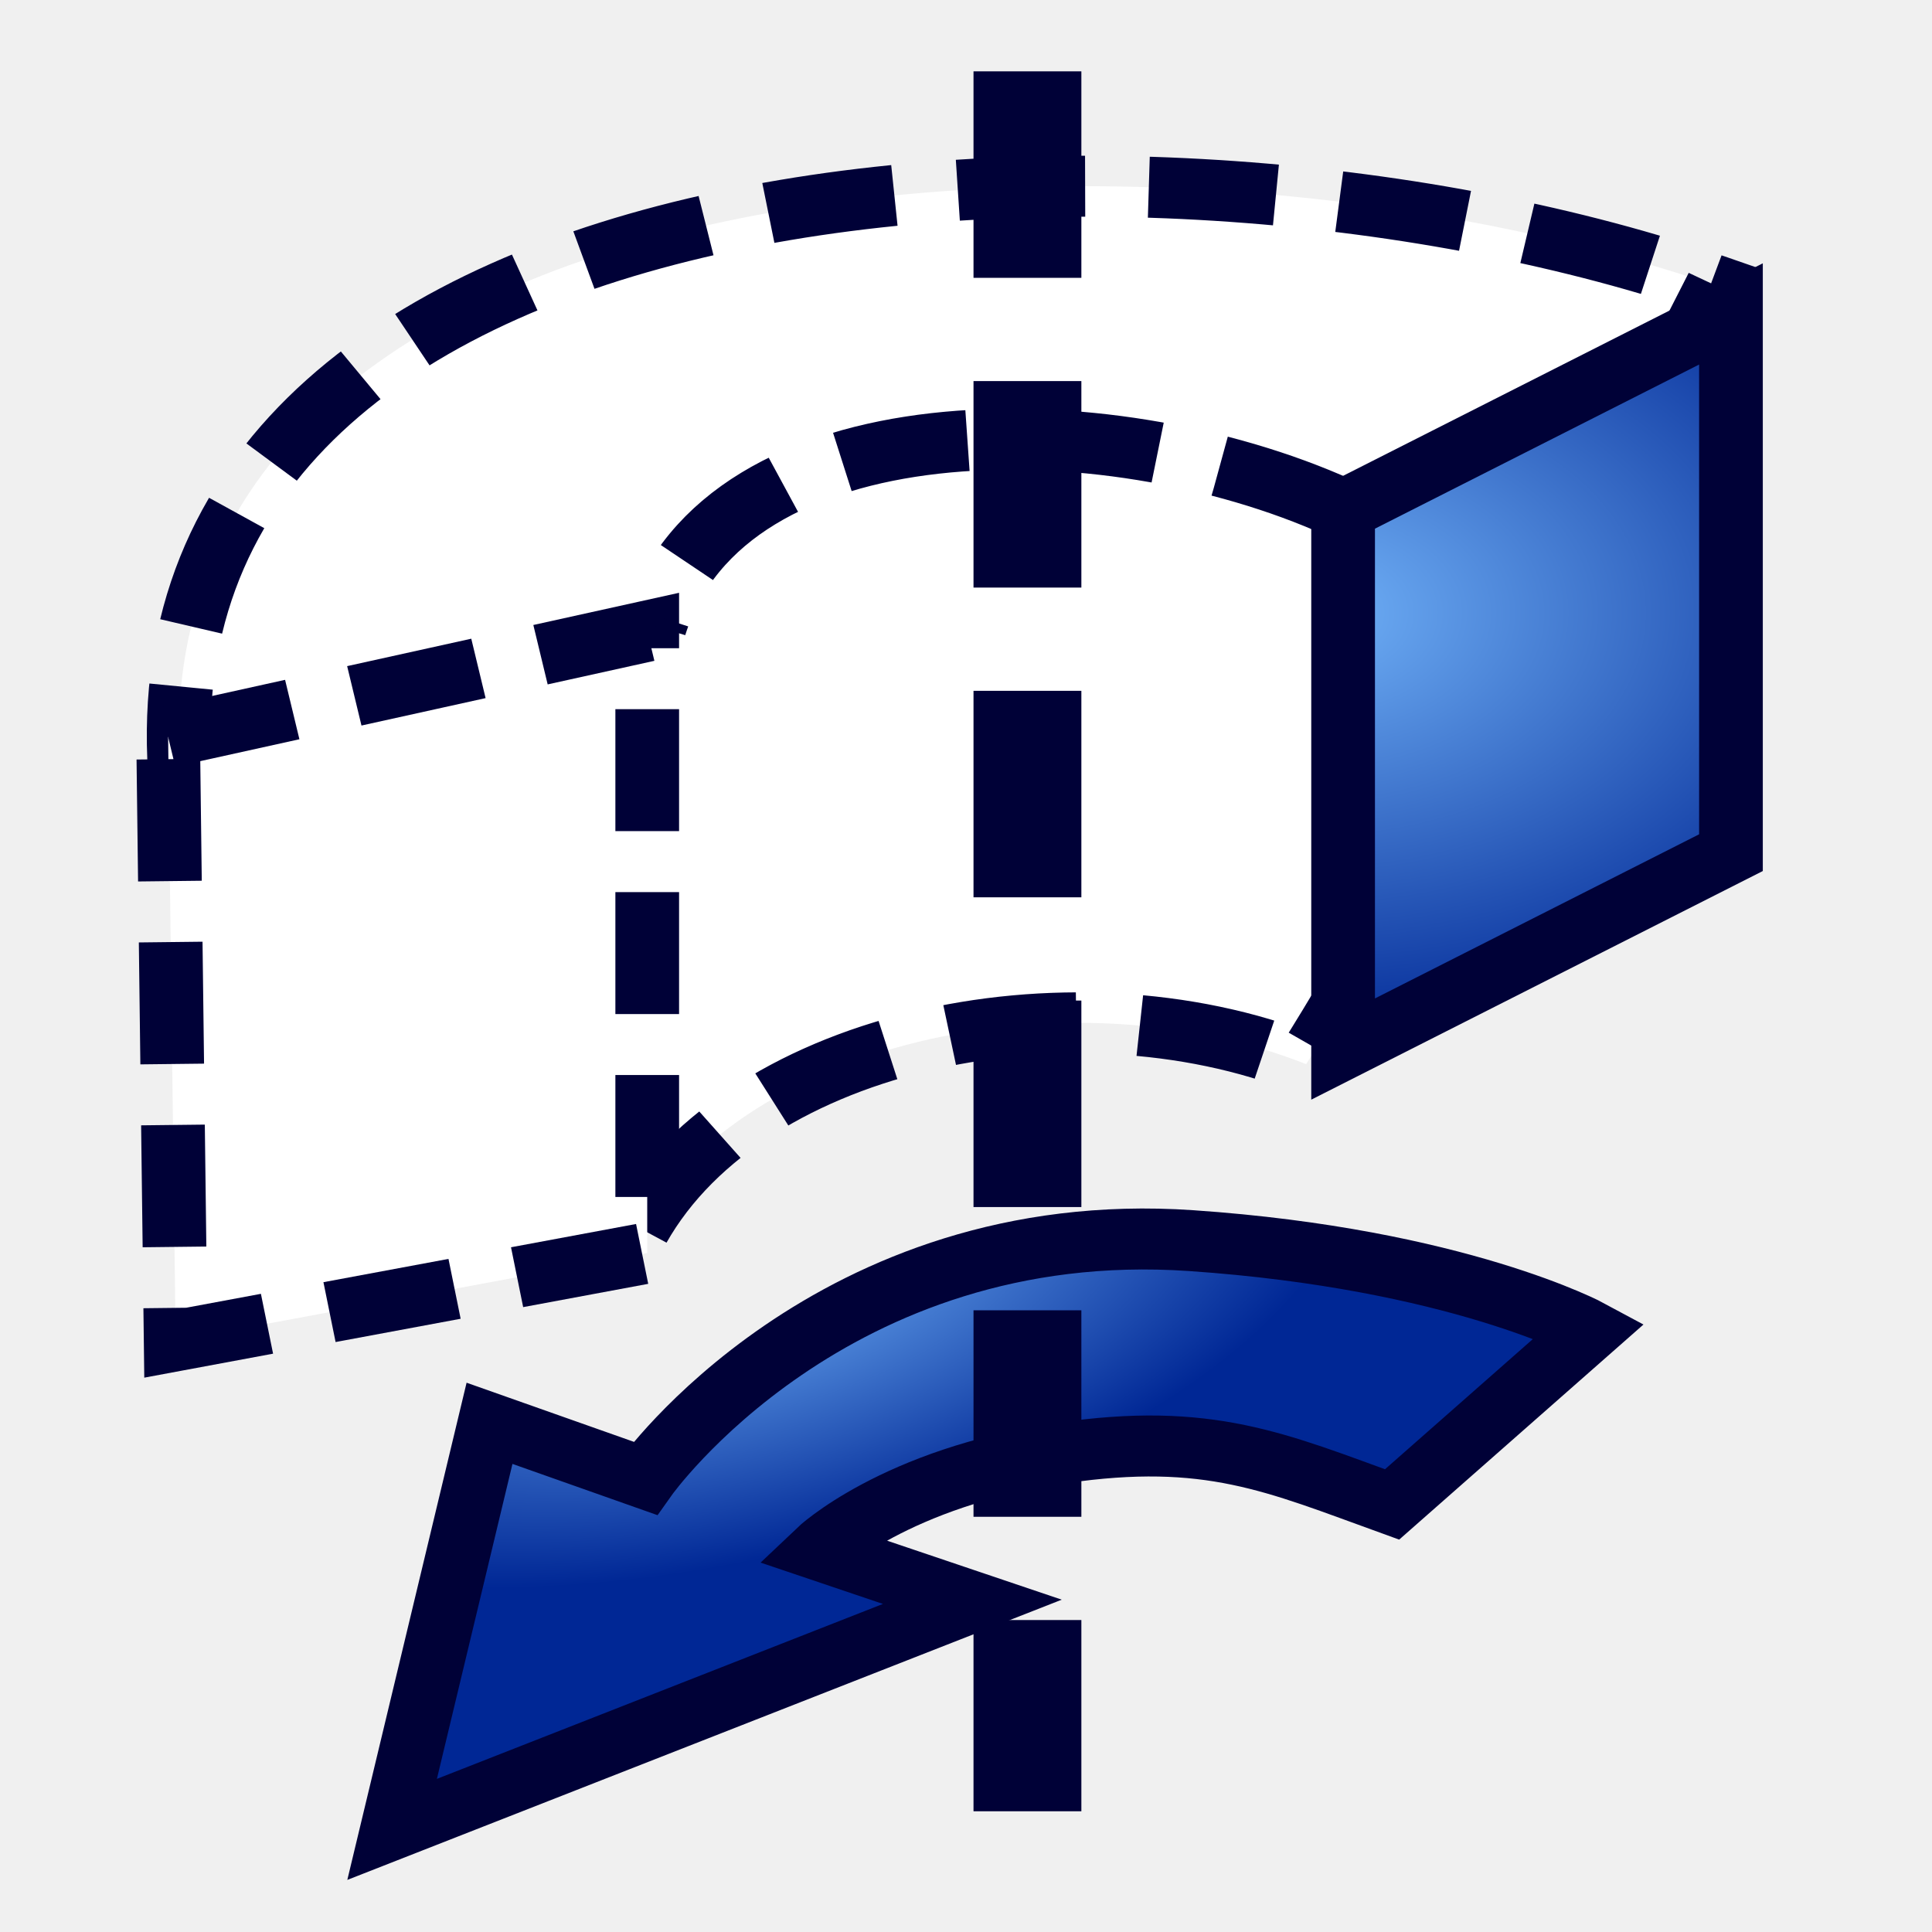
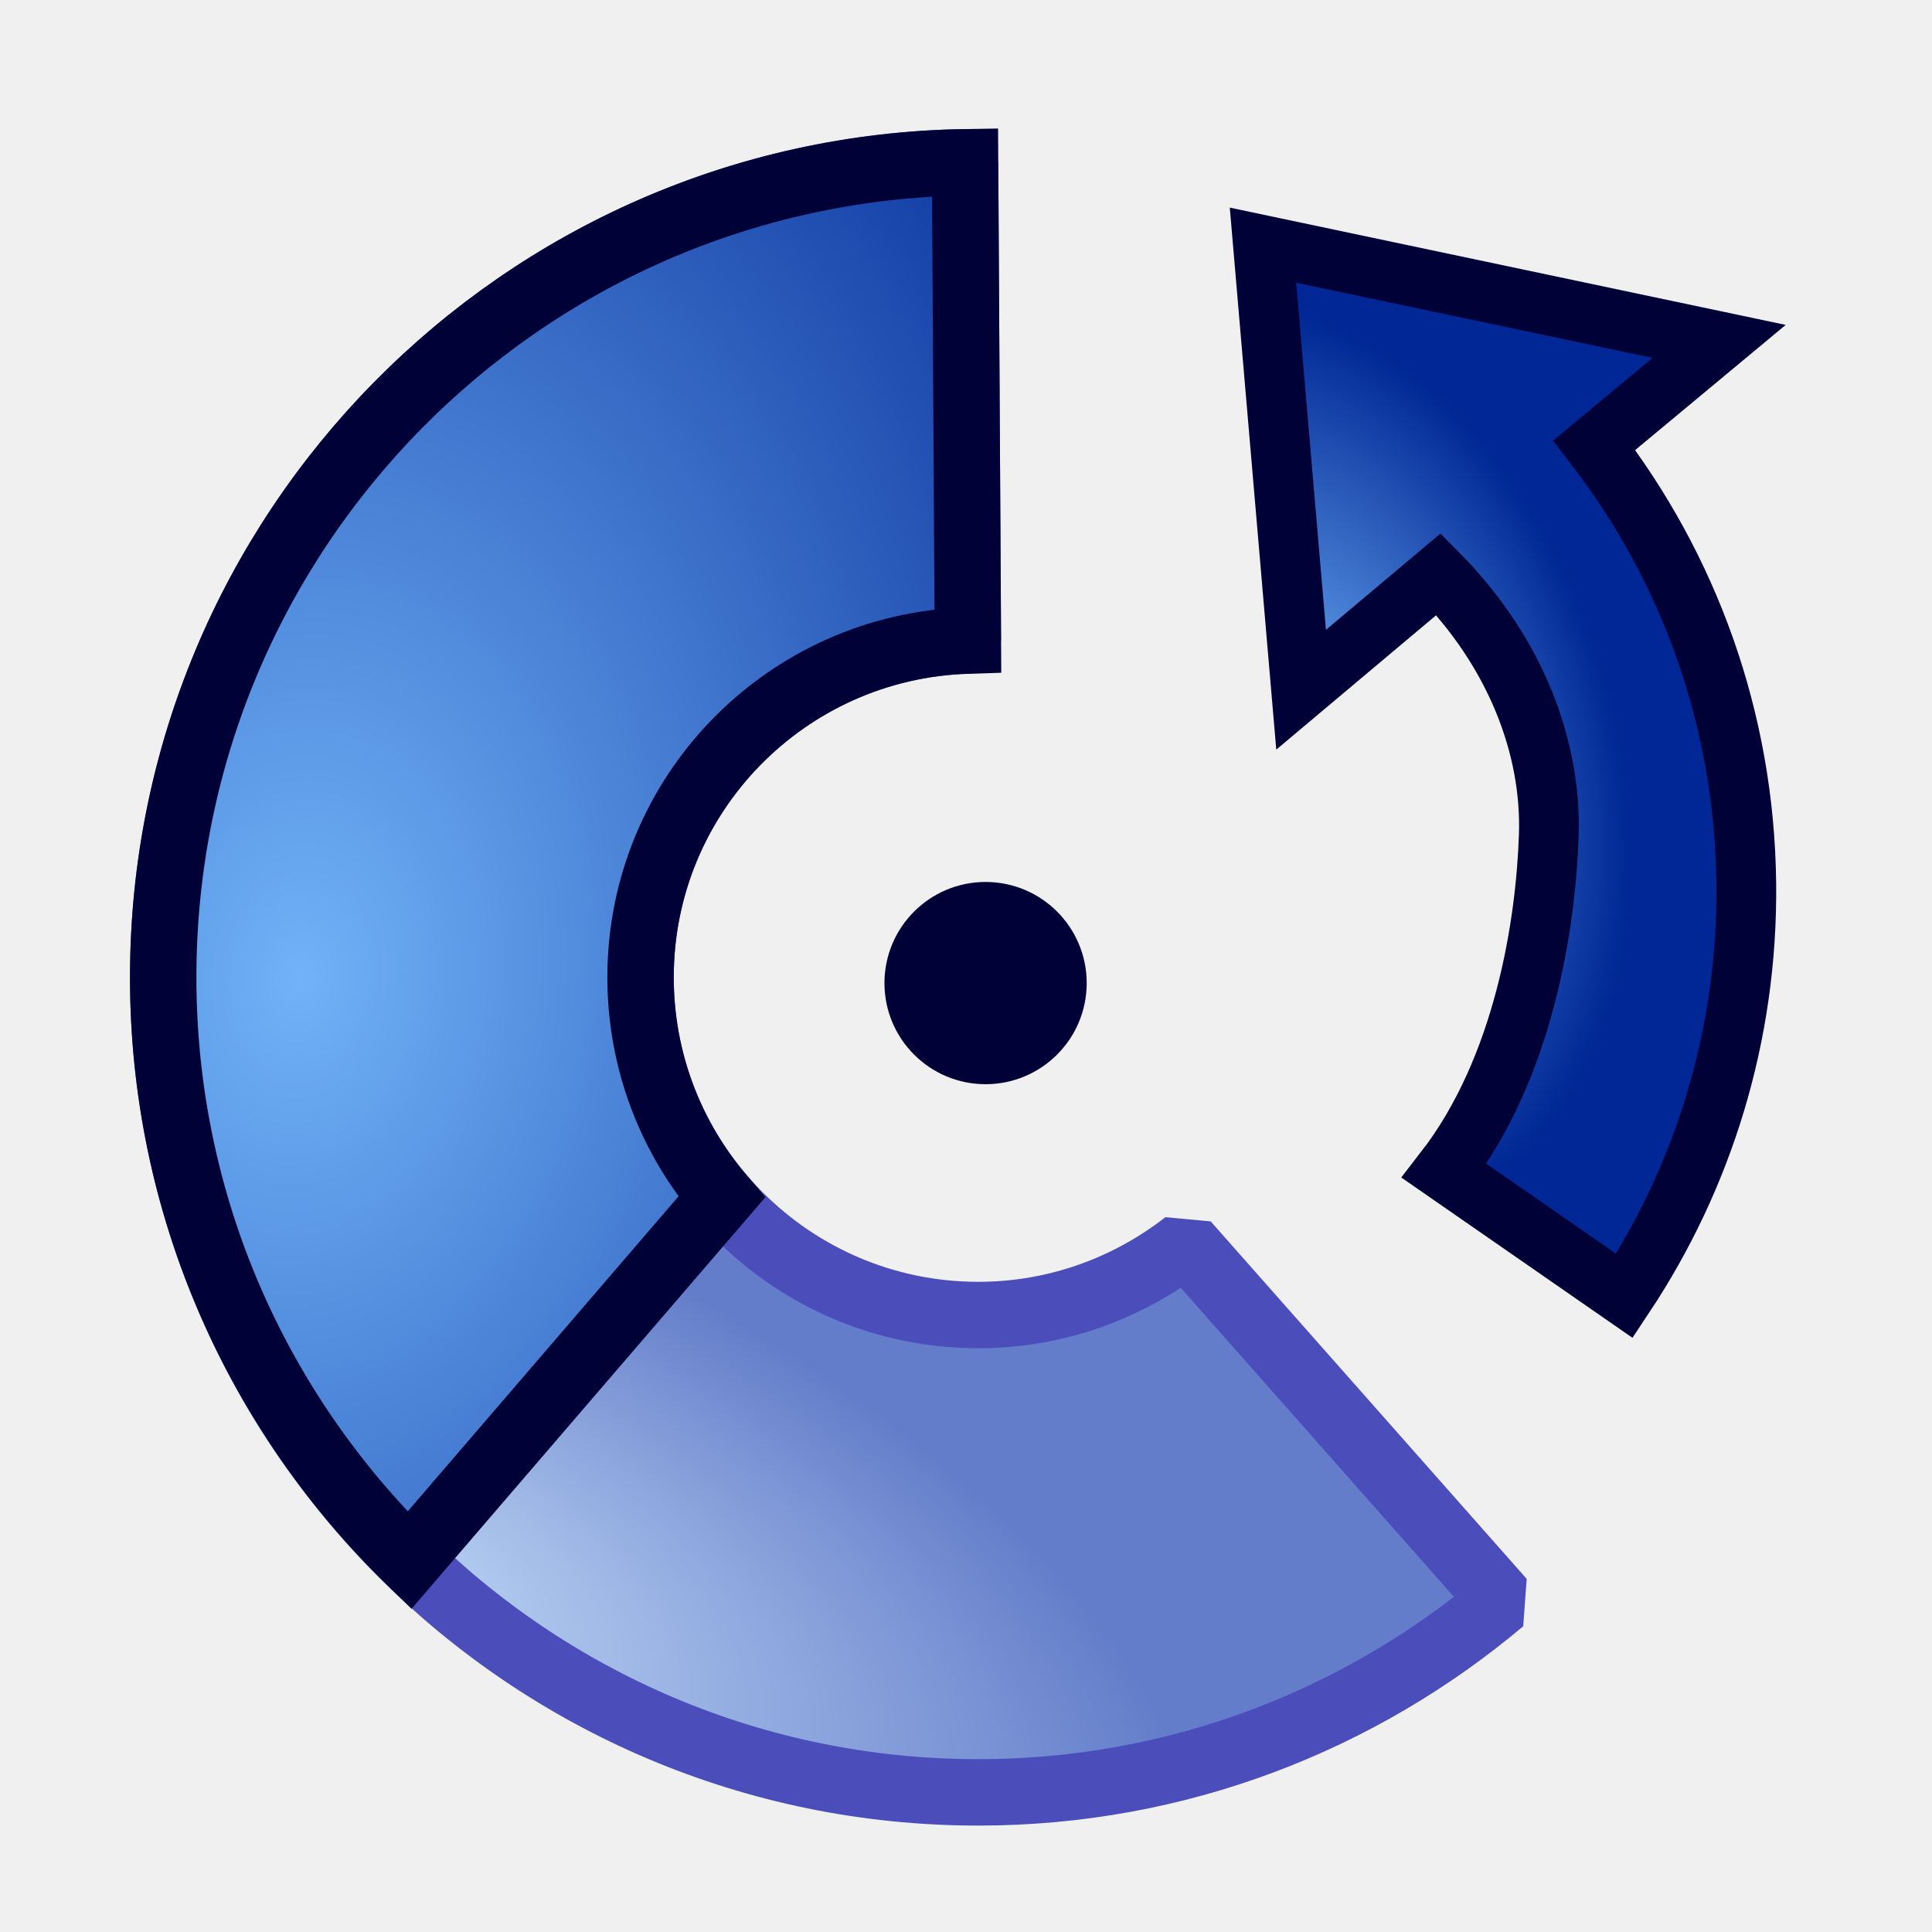
<svg xmlns="http://www.w3.org/2000/svg" xmlns:xlink="http://www.w3.org/1999/xlink" width="64px" height="64px" id="svg2742">
  <defs id="defs2744">
-     <radialGradient xlink:href="#linearGradient3864" id="radialGradient3778" gradientUnits="userSpaceOnUse" gradientTransform="matrix(7.3308502e-2,0.5003306,-1.060959,0.2426749,326.2797,-13.69312)" cx="93.128" cy="47.935" fx="93.128" fy="47.935" r="19.571" />
+     <linearGradient id="linearGradient3593">
+       <stop style="stop-color:#c8e0f9;stop-opacity:1;" offset="0" id="stop3595" />
+       <stop style="stop-color:#637dca;stop-opacity:1;" offset="1" id="stop3597" />
+     </linearGradient>
+     <radialGradient xlink:href="#linearGradient3593" id="radialGradient3354" gradientUnits="userSpaceOnUse" cx="330.638" cy="39.963" fx="330.638" fy="39.963" r="19.571" gradientTransform="matrix(0.758418,0,0,0.7033779,-258.1052,7.165399)" />
    <linearGradient id="linearGradient3864">
      <stop id="stop3866" offset="0" style="stop-color:#71b2f8;stop-opacity:1;" />
      <stop id="stop3868" offset="1" style="stop-color:#002795;stop-opacity:1;" />
    </linearGradient>
-     <radialGradient xlink:href="#linearGradient3864" id="radialGradient3757" gradientUnits="userSpaceOnUse" gradientTransform="matrix(1.138098,0,0,0.7871694,161.9945,5.707946)" cx="122.569" cy="20.266" fx="122.569" fy="20.266" r="19.571" />
+     <radialGradient xlink:href="#linearGradient3864" id="radialGradient3408" gradientUnits="userSpaceOnUse" gradientTransform="matrix(-2.9923907e-2,-0.4114445,0.8683018,-8.8076009e-2,-66.0326,103.7557)" cx="93.128" cy="47.935" fx="93.128" fy="47.935" r="19.571" />
+     <radialGradient xlink:href="#linearGradient3864" id="radialGradient3933" gradientUnits="userSpaceOnUse" gradientTransform="matrix(-1.094542,-0.203985,-0.1416113,-1.409628,-15.48462,133.0837)" cx="4.215" cy="80.361" fx="4.215" fy="80.361" r="19.571" />
+     <radialGradient xlink:href="#linearGradient3593" id="radialGradient3945" gradientUnits="userSpaceOnUse" gradientTransform="matrix(0.758418,0,0,0.7033779,-258.1052,7.165399)" cx="330.638" cy="39.963" fx="330.638" fy="39.963" r="19.571" />
+     <radialGradient xlink:href="#linearGradient3864" id="radialGradient3949" gradientUnits="userSpaceOnUse" gradientTransform="matrix(-2.9923907e-2,-0.4114445,0.8683018,-8.8076009e-2,-69.63242,100.1558)" cx="93.128" cy="47.935" fx="93.128" fy="47.935" r="19.571" />
+     <radialGradient xlink:href="#linearGradient3864" id="radialGradient3953" gradientUnits="userSpaceOnUse" gradientTransform="matrix(-2.9923907e-2,-0.4114445,0.8683018,-8.8076009e-2,-66.0326,103.7557)" cx="93.128" cy="47.935" fx="93.128" fy="47.935" r="19.571" />
+     <radialGradient xlink:href="#linearGradient3864" id="radialGradient3958" gradientUnits="userSpaceOnUse" gradientTransform="matrix(-2.9923907e-2,-0.4114445,0.8683018,-8.8076009e-2,-69.63242,100.1558)" cx="93.128" cy="47.935" fx="93.128" fy="47.935" r="19.571" />
+     <radialGradient xlink:href="#linearGradient3864" id="radialGradient3963" gradientUnits="userSpaceOnUse" gradientTransform="matrix(-2.6911746e-2,-0.3700282,0.7808979,-7.9210216e-2,-62.59939,90.09532)" cx="93.128" cy="47.935" fx="93.128" fy="47.935" r="19.571" />
+     <radialGradient xlink:href="#linearGradient3864" id="radialGradient3967" gradientUnits="userSpaceOnUse" gradientTransform="matrix(-2.9923907e-2,-0.4114445,0.8683018,-8.8076009e-2,-69.63242,100.1558)" cx="93.128" cy="47.935" fx="93.128" fy="47.935" r="19.571" />
+     <radialGradient xlink:href="#linearGradient3864" id="radialGradient3972" gradientUnits="userSpaceOnUse" gradientTransform="matrix(-2.6911746e-2,-0.3700282,0.7808979,-7.9210216e-2,-62.59939,90.09532)" cx="93.128" cy="47.935" fx="93.128" fy="47.935" r="19.571" />
+     <radialGradient xlink:href="#linearGradient3864" id="radialGradient3977" gradientUnits="userSpaceOnUse" gradientTransform="matrix(2.49373e-2,-0.4117768,0.8723106,2.7922076e-2,-78.1802,84.56815)" cx="93.128" cy="47.935" fx="93.128" fy="47.935" r="19.571" />
+     <radialGradient xlink:href="#linearGradient3864" id="radialGradient3979" gradientUnits="userSpaceOnUse" gradientTransform="matrix(-2.6911746e-2,-0.3700282,0.7808979,-7.9210216e-2,-62.59939,90.09532)" cx="93.128" cy="47.935" fx="93.128" fy="47.935" r="19.571" />
+     <radialGradient xlink:href="#linearGradient3864" id="radialGradient3982" gradientUnits="userSpaceOnUse" gradientTransform="matrix(0.5106547,-0.1155874,0.2039832,0.7582626,-58.98138,-68.79017)" cx="142.118" cy="145.434" fx="142.118" fy="145.434" r="19.571" />
+     <radialGradient xlink:href="#linearGradient3864" id="radialGradient3984" gradientUnits="userSpaceOnUse" gradientTransform="matrix(-1.077514,-1.778808,1.361688,-1.583497,33.62562,441.5902)" cx="144.061" cy="96.595" fx="144.061" fy="96.595" r="19.571" />
+     <radialGradient xlink:href="#linearGradient3593" id="radialGradient3991" gradientUnits="userSpaceOnUse" gradientTransform="matrix(1.559839,0.6174872,-0.2588957,0.6539981,-528.4399,-211.5678)" cx="355.303" cy="66.345" fx="355.303" fy="66.345" r="19.571" />
  </defs>
  <g id="layer1">
-     <g id="g3803" transform="matrix(1,0,0,0.9572256,-258.1068,-0.4318329)">
-       <path d="M 314.995,10.358 C 309.214,22.152 305.711,30.085 301.375,37.278 C 293.496,34.012 282.444,36.476 279.084,43.29 C 274.213,36.672 272.954,38.219 264.041,26.701 C 263.194,5.796 296.092,3.498 314.995,10.358 z" style="opacity:1;fill:#ffffff;fill-opacity:1;fill-rule:evenodd;stroke:#000137;stroke-width:2.11;stroke-linecap:butt;stroke-linejoin:miter;marker:none;marker-start:none;marker-mid:none;marker-end:none;stroke-miterlimit:4;stroke-dasharray:4.22, 2.11;stroke-dashoffset:0;stroke-opacity:1;visibility:visible;display:inline;overflow:visible;enable-background:accumulate" id="path3760" />
-       <path id="rect3754" d="M 302.599,18.111 L 315.447,11.315 L 315.447,29.959 L 302.599,36.755 L 302.599,18.111 z" style="fill:url(#radialGradient3757);fill-opacity:1;fill-rule:evenodd;stroke:#000137;stroke-width:2.11;stroke-linecap:butt;stroke-linejoin:miter;marker:none;marker-start:none;marker-mid:none;marker-end:none;stroke-miterlimit:4;stroke-dasharray:none;stroke-dashoffset:0;stroke-opacity:1;visibility:visible;display:inline;overflow:visible;enable-background:accumulate" />
-       <path id="path3762" d="M 263.676,25.955 L 279.547,22.292 L 279.547,43.812 L 263.926,46.85 L 263.676,25.955 z" style="opacity:1;fill:#ffffff;fill-opacity:1;fill-rule:evenodd;stroke:#000137;stroke-width:2.11;stroke-linecap:butt;stroke-linejoin:miter;marker:none;marker-start:none;marker-mid:none;marker-end:none;stroke-miterlimit:4;stroke-dasharray:4.22, 2.11;stroke-dashoffset:0;stroke-opacity:1;visibility:visible;display:inline;overflow:visible;enable-background:accumulate" />
-       <path id="path3766" d="M 302.473,18.023 C 294.671,14.342 282.111,14.402 279.799,22.118" style="opacity:1;fill:none;fill-opacity:1;fill-rule:evenodd;stroke:#000137;stroke-width:2.11;stroke-linecap:butt;stroke-linejoin:miter;marker:none;marker-start:none;marker-mid:none;marker-end:none;stroke-miterlimit:4;stroke-dasharray:4.22, 2.11;stroke-dashoffset:0;stroke-opacity:1;visibility:visible;display:inline;overflow:visible;enable-background:accumulate" />
-       <path id="path3776" d="M 304.221,52.515 L 310.768,46.493 C 310.768,46.493 306.392,44.017 297.564,43.385 C 285.635,42.532 279.48,51.611 279.48,51.611 L 274.323,49.707 L 271.096,63.76 L 290.317,55.884 L 285.236,54.091 C 285.236,54.091 287.759,51.58 293.272,50.736 C 298.14,49.99 300.373,51.06 304.221,52.515 z" style="opacity:1;fill:url(#radialGradient3778);fill-opacity:1;fill-rule:evenodd;stroke:#000137;stroke-width:2.11;stroke-linecap:butt;stroke-linejoin:miter;marker:none;marker-start:none;marker-mid:none;marker-end:none;stroke-miterlimit:4;stroke-dasharray:none;stroke-dashoffset:0;stroke-opacity:1;visibility:visible;display:inline;overflow:visible;enable-background:accumulate" />
-       <path id="path3772" d="M 292.142,2.92 L 292.142,63.133" style="opacity:1;fill:none;fill-opacity:1;fill-rule:evenodd;stroke:#000137;stroke-width:3.573;stroke-linecap:butt;stroke-linejoin:miter;marker:none;marker-start:none;marker-mid:none;marker-end:none;stroke-miterlimit:4;stroke-dasharray:7.146, 3.573;stroke-dashoffset:0;stroke-opacity:1;visibility:visible;display:inline;overflow:visible;enable-background:accumulate" />
-     </g>
+     <path style="opacity:1;fill:url(#radialGradient3991);fill-opacity:1;fill-rule:evenodd;stroke:#4b4dba;stroke-width:2.2;stroke-linecap:butt;stroke-linejoin:bevel;marker:none;marker-start:none;marker-mid:none;marker-end:none;stroke-miterlimit:4;stroke-dasharray:none;stroke-dashoffset:0;stroke-opacity:1;visibility:visible;display:inline;overflow:visible;enable-background:accumulate;color:#000000" d="M 31.969 5.375 C 17.27 5.612 5.406 17.62 5.406 32.375 C 5.406 47.278 17.503 59.375 32.406 59.375 C 39.019 59.375 45.054 56.983 49.75 53.031 L 39.281 41.188 C 37.384 42.668 34.998 43.562 32.406 43.562 C 26.231 43.562 21.219 38.55 21.219 32.375 C 21.219 26.315 26.046 21.401 32.062 21.219 L 31.969 5.375 z " id="path3989" />
+     <path style="opacity:1;fill:url(#radialGradient3984);fill-opacity:1;fill-rule:evenodd;stroke:#000137;stroke-width:2.2;stroke-linecap:butt;stroke-linejoin:miter;marker:none;marker-start:none;marker-mid:none;marker-end:none;stroke-miterlimit:4;stroke-dasharray:none;stroke-dashoffset:0;stroke-opacity:1;visibility:visible;display:inline;overflow:visible;enable-background:accumulate" d="M 31.969 5.375 C 17.27 5.612 5.406 17.62 5.406 32.375 C 5.406 39.947 8.535 46.783 13.562 51.688 L 23.906 39.656 C 22.232 37.7 21.219 35.149 21.219 32.375 C 21.219 26.315 26.046 21.401 32.062 21.219 L 31.969 5.375 z " id="path3947" />
+     <path style="opacity:1;fill:url(#radialGradient3982);fill-opacity:1;fill-rule:evenodd;stroke:#000137;stroke-width:1.979;stroke-linecap:butt;stroke-linejoin:miter;marker:none;marker-start:none;marker-mid:none;marker-end:none;stroke-miterlimit:4;stroke-dasharray:none;stroke-dashoffset:0;stroke-opacity:1;visibility:visible;display:inline;overflow:visible;enable-background:accumulate" d="M 41.838,8.121 L 43.101,22.848 L 47.656,19.019 C 50.216,21.61 51.401,24.776 51.306,27.661 C 51.209,30.58 50.498,35.362 47.84,38.787 L 53.812,42.928 C 56.411,39.012 57.904,34.308 57.848,29.257 C 57.787,23.784 55.92,18.773 52.811,14.75 L 56.949,11.309 L 41.838,8.121 z" id="path3961" />
+     <path style="opacity:1;fill:#000137;fill-opacity:1;fill-rule:evenodd;stroke:#000137;stroke-width:2.2;stroke-linecap:butt;stroke-linejoin:miter;marker:none;marker-start:none;marker-mid:none;marker-end:none;stroke-miterlimit:4;stroke-dasharray:none;stroke-dashoffset:0;stroke-opacity:1;visibility:visible;display:inline;overflow:visible;enable-background:accumulate" id="path3993" d="M 35.87,32.823 A 2.25,2.25 0 1 1 31.37,32.823 A 2.25,2.25 0 1 1 35.87,32.823 z" transform="translate(-0.971481,-0.2571297)" />
  </g>
</svg>
